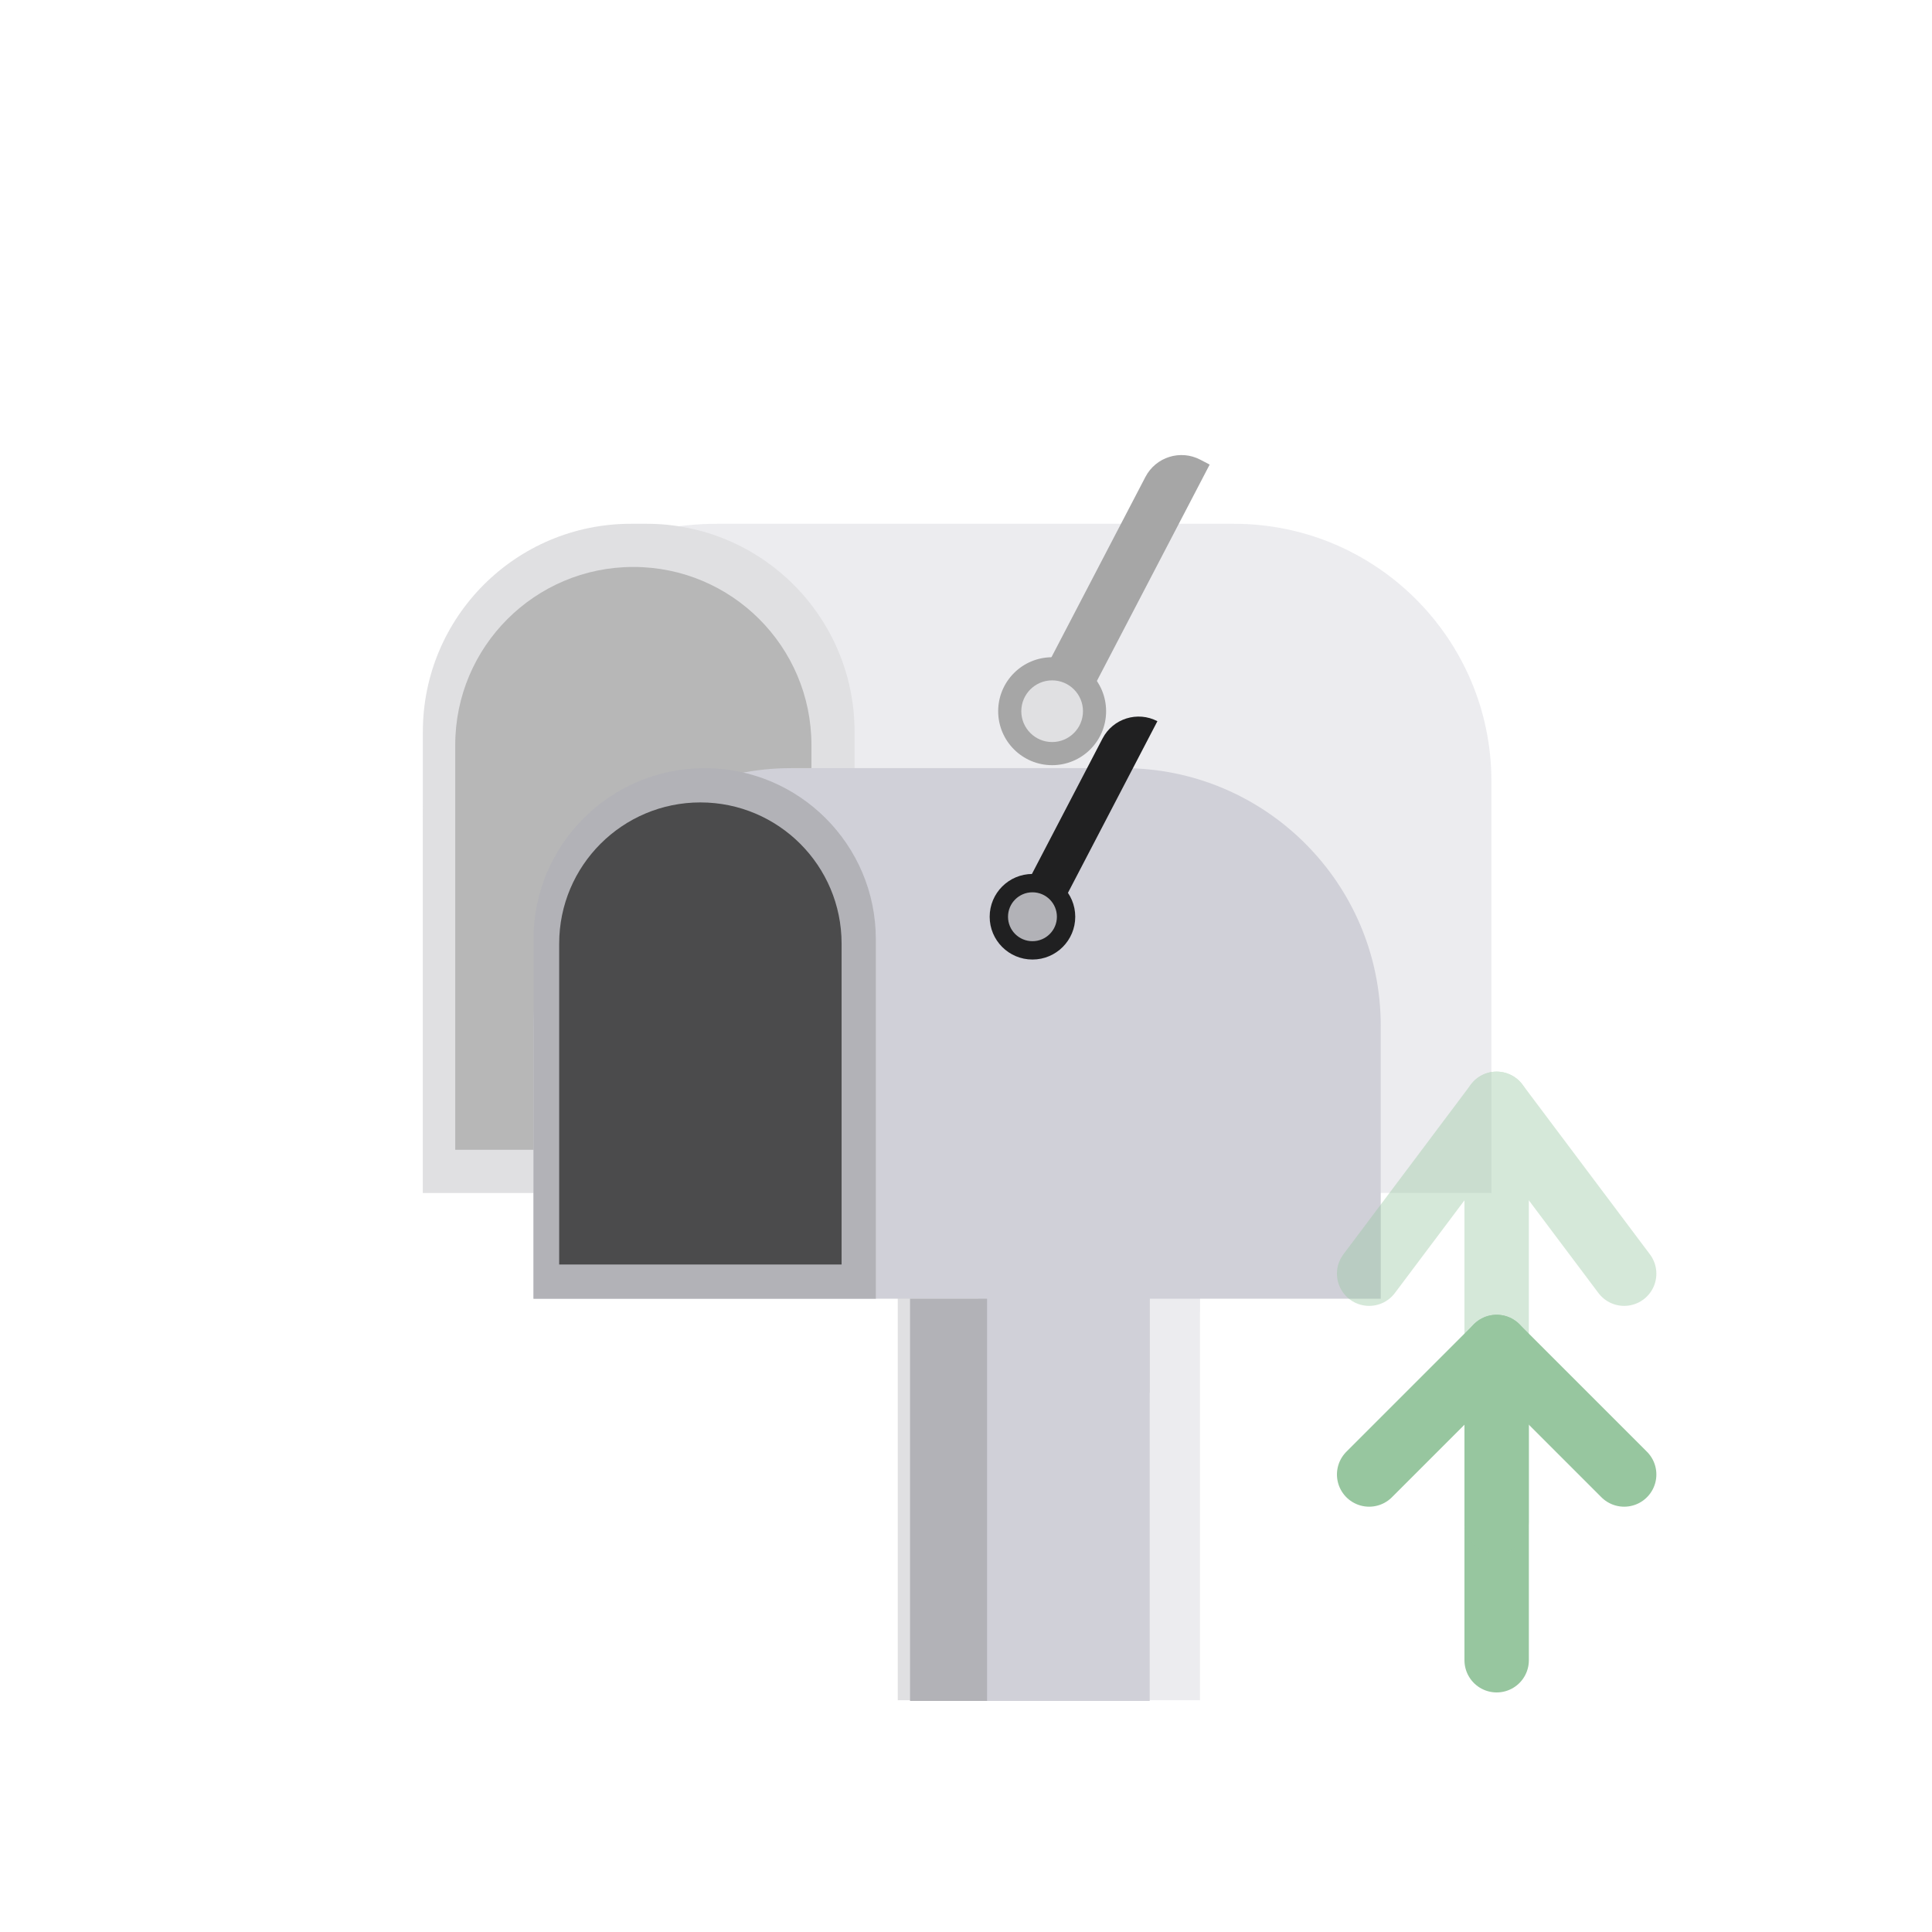
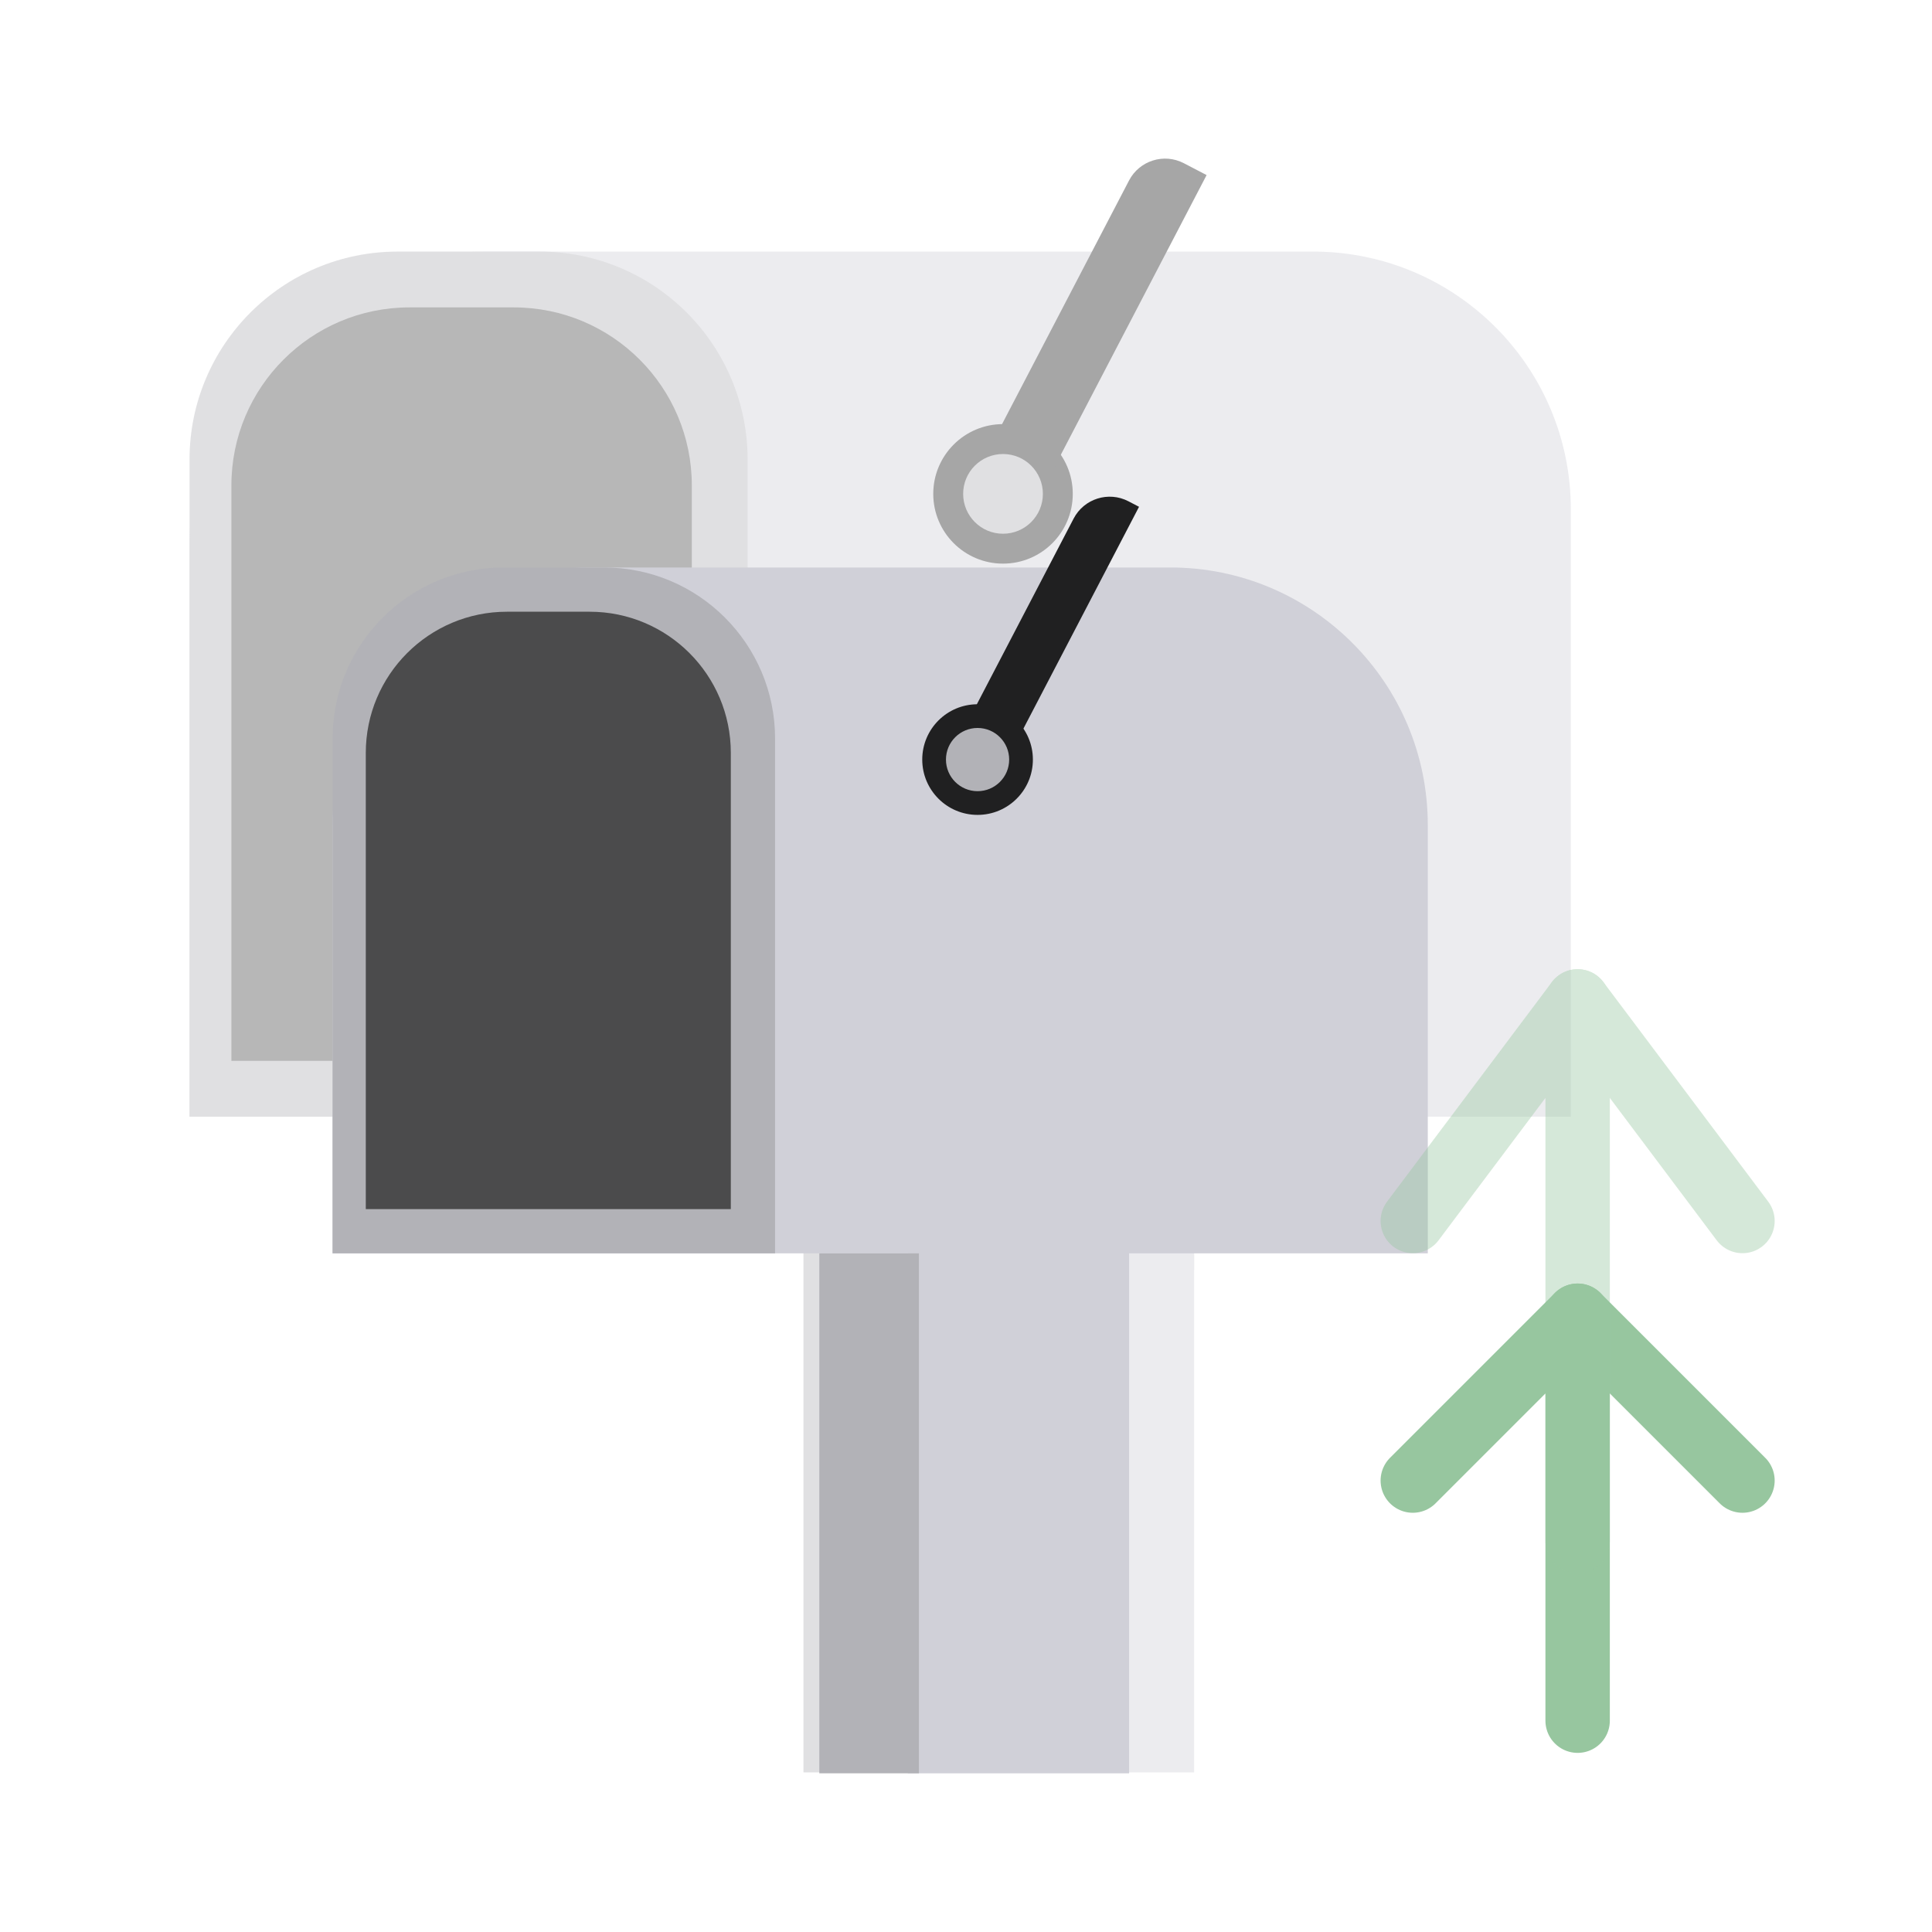
<svg xmlns="http://www.w3.org/2000/svg" viewBox="0 0 1500 1500">
  <defs>
    <style>.cls-1{opacity:0.4;}.cls-2{fill:#d0d0d8;}.cls-3{fill:#b2b2b7;}.cls-4{fill:#4b4b4c;}.cls-5{fill:#202021;}.cls-6{fill:none;stroke:#97c69f;stroke-linecap:round;stroke-linejoin:round;stroke-width:50px;}</style>
  </defs>
  <g id="레이어_6" data-name="레이어 6">
    <g class="cls-1">
-       <rect class="cls-2" x="764.06" y="825.65" width="167.6" height="494.41" />
-       <path class="cls-2" d="M556.94,406.66h401a200,200,0,0,1,200,200V926.21a0,0,0,0,1,0,0H328.3a0,0,0,0,1,0,0V635.3A228.64,228.64,0,0,1,556.94,406.66Z" />
-       <path class="cls-3" d="M489.83,406.66H502A161.52,161.52,0,0,1,663.5,568.18v358a0,0,0,0,1,0,0H328.3a0,0,0,0,1,0,0v-358A161.52,161.52,0,0,1,489.83,406.66Z" />
-       <path class="cls-4" d="M491.71,440.18h0A138.27,138.27,0,0,1,630,578.45V892.69a0,0,0,0,1,0,0H353.44a0,0,0,0,1,0,0V578.45A138.27,138.27,0,0,1,491.71,440.18Z" />
-       <circle class="cls-5" cx="816.88" cy="552.18" r="41.9" />
-       <circle class="cls-3" cx="816.88" cy="552.18" r="23.94" />
-       <path class="cls-5" d="M886.65,340.16h8.24a0,0,0,0,1,0,0V541.27a0,0,0,0,1,0,0h-39.8a0,0,0,0,1,0,0V371.72A31.56,31.56,0,0,1,886.65,340.16Z" transform="translate(302.85 -354.58) rotate(27.53)" />
-       <rect class="cls-2" x="764.06" y="926.21" width="167.6" height="92.18" />
-       <rect class="cls-3" x="697.02" y="926.21" width="75.42" height="393.85" />
+       <rect class="cls-2" x="710.45" y="736.97" width="216.65" height="639.13" />
+       <path class="cls-2" d="M375.79,195.33h643.79a200,200,0,0,1,200,200V867a0,0,0,0,1,0,0H147.15a0,0,0,0,1,0,0V424A228.64,228.64,0,0,1,375.79,195.33Z" />
+       <path class="cls-3" d="M308.67,195.33H418.93A161.52,161.52,0,0,1,580.46,356.86V867a0,0,0,0,1,0,0H147.15a0,0,0,0,1,0,0V356.86A161.52,161.52,0,0,1,308.67,195.33Z" />
+       <path class="cls-4" d="M317.92,238.66h80.94A138.27,138.27,0,0,1,537.13,376.93V823.63a0,0,0,0,1,0,0H179.65a0,0,0,0,1,0,0V376.93A138.27,138.27,0,0,1,317.92,238.66Z" />
+       <circle class="cls-5" cx="778.74" cy="383.44" r="54.16" />
+       <circle class="cls-3" cx="778.74" cy="383.44" r="30.95" />
+       <path class="cls-5" d="M859.69,109.37h19.89a0,0,0,0,1,0,0v260a0,0,0,0,1,0,0H828.12a0,0,0,0,1,0,0V140.93A31.56,31.56,0,0,1,859.69,109.37Z" transform="translate(207.37 -367.61) rotate(27.53)" />
+       <rect class="cls-2" x="710.45" y="866.96" width="216.65" height="119.16" />
+       <rect class="cls-3" x="623.79" y="866.96" width="97.49" height="509.13" />
    </g>
-     <rect class="cls-2" x="759.72" y="928.59" width="132.89" height="392.01" />
-     <path class="cls-2" d="M614.21,596.38H872a200,200,0,0,1,200,200v211.95a0,0,0,0,1,0,0H414.21a0,0,0,0,1,0,0V796.38A200,200,0,0,1,614.21,596.38Z" />
-     <path class="cls-3" d="M547.1,596.38h0A132.89,132.89,0,0,1,680,729.26v279.06a0,0,0,0,1,0,0H414.21a0,0,0,0,1,0,0V729.26A132.89,132.89,0,0,1,547.1,596.38Z" />
-     <path class="cls-4" d="M543.78,623h0A109.63,109.63,0,0,1,653.41,732.58V981.75a0,0,0,0,1,0,0H434.15a0,0,0,0,1,0,0V732.58A109.63,109.63,0,0,1,543.78,623Z" />
-     <circle class="cls-5" cx="801.6" cy="711.76" r="33.22" />
-     <circle class="cls-3" cx="801.6" cy="711.76" r="18.98" />
-     <path class="cls-5" d="M863.46,543.65h0a0,0,0,0,1,0,0V703.11a0,0,0,0,1,0,0H831.89a0,0,0,0,1,0,0V575.21A31.56,31.56,0,0,1,863.46,543.65Z" transform="translate(384.2 -321.26) rotate(27.53)" />
-     <rect class="cls-2" x="759.72" y="1008.32" width="132.89" height="73.09" />
-     <rect class="cls-3" x="706.56" y="1008.32" width="59.8" height="312.28" />
-     <polyline class="cls-6" points="1162 1289 1162 1045.79 1063 1144.79" />
-     <line class="cls-6" x1="1162" y1="1045.79" x2="1261" y2="1144.79" />
+     <rect class="cls-2" x="704.84" y="870.04" width="171.78" height="506.76" />
+     <path class="cls-2" d="M458.21,440.58H908.53a200,200,0,0,1,200,200V973.1a0,0,0,0,1,0,0H258.21a0,0,0,0,1,0,0V640.58A200,200,0,0,1,458.21,440.58Z" />
+     <path class="cls-3" d="M391.09,440.58h77.79A132.89,132.89,0,0,1,601.77,573.47V973.1a0,0,0,0,1,0,0H258.21a0,0,0,0,1,0,0V573.47A132.89,132.89,0,0,1,391.09,440.58Z" />
+     <path class="cls-4" d="M393.61,474.94h64.18A109.63,109.63,0,0,1,567.41,584.57V938.75a0,0,0,0,1,0,0H284a0,0,0,0,1,0,0V584.57A109.63,109.63,0,0,1,393.61,474.94Z" />
+     <circle class="cls-5" cx="758.98" cy="589.73" r="42.95" />
+     <circle class="cls-3" cx="758.98" cy="589.73" r="24.54" />
+     <path class="cls-5" d="M829.7,372.42h9.24a0,0,0,0,1,0,0V578.56a0,0,0,0,1,0,0h-40.8a0,0,0,0,1,0,0V404A31.56,31.56,0,0,1,829.7,372.42Z" transform="translate(312.53 -324.54) rotate(27.53)" />
+     <rect class="cls-2" x="704.84" y="973.1" width="171.78" height="94.48" />
+     <rect class="cls-3" x="636.13" y="973.1" width="77.3" height="403.69" />
+     <polyline class="cls-6" points="1224.87 1335.93 1224.87 1021.53 1096.89 1149.51" />
+     <line class="cls-6" x1="1224.87" y1="1021.53" x2="1352.85" y2="1149.51" />
    <g class="cls-1">
-       <polyline class="cls-6" points="1162 1181 1162 857 1063 988.88" />
-       <line class="cls-6" x1="1162" y1="857" x2="1261" y2="988.88" />
+       <polyline class="cls-6" points="1224.87 1196.32 1224.87 777.49 1096.89 947.98" />
+       <line class="cls-6" x1="1224.87" y1="777.49" x2="1352.85" y2="947.98" />
    </g>
  </g>
</svg>
